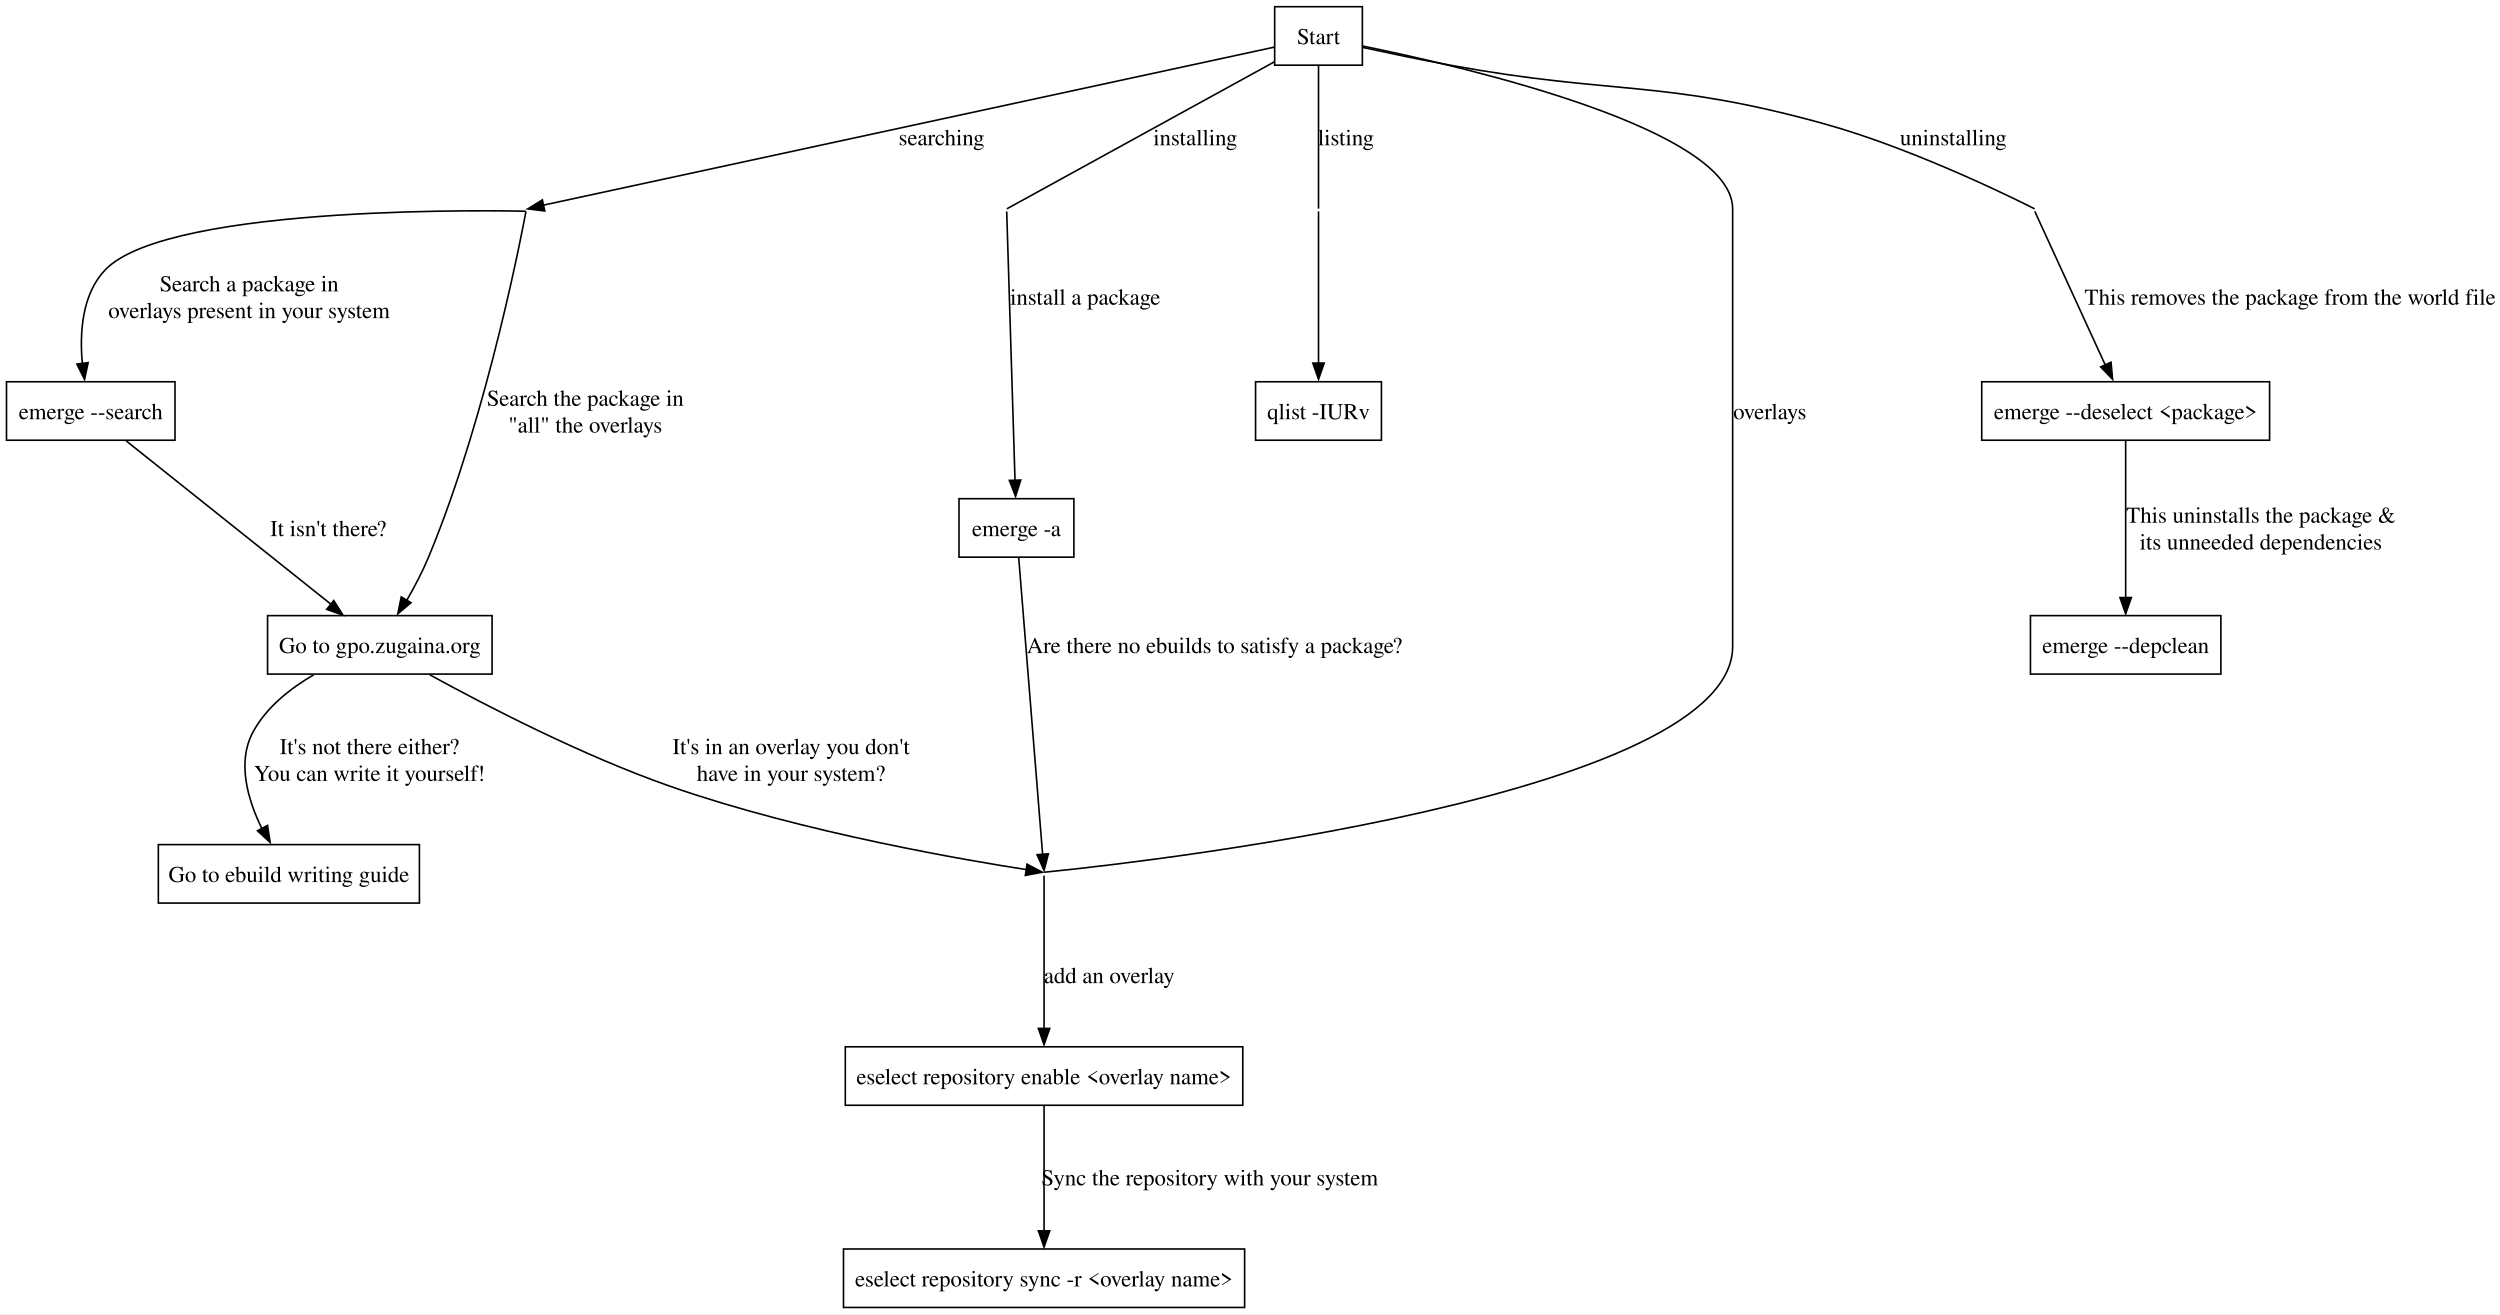
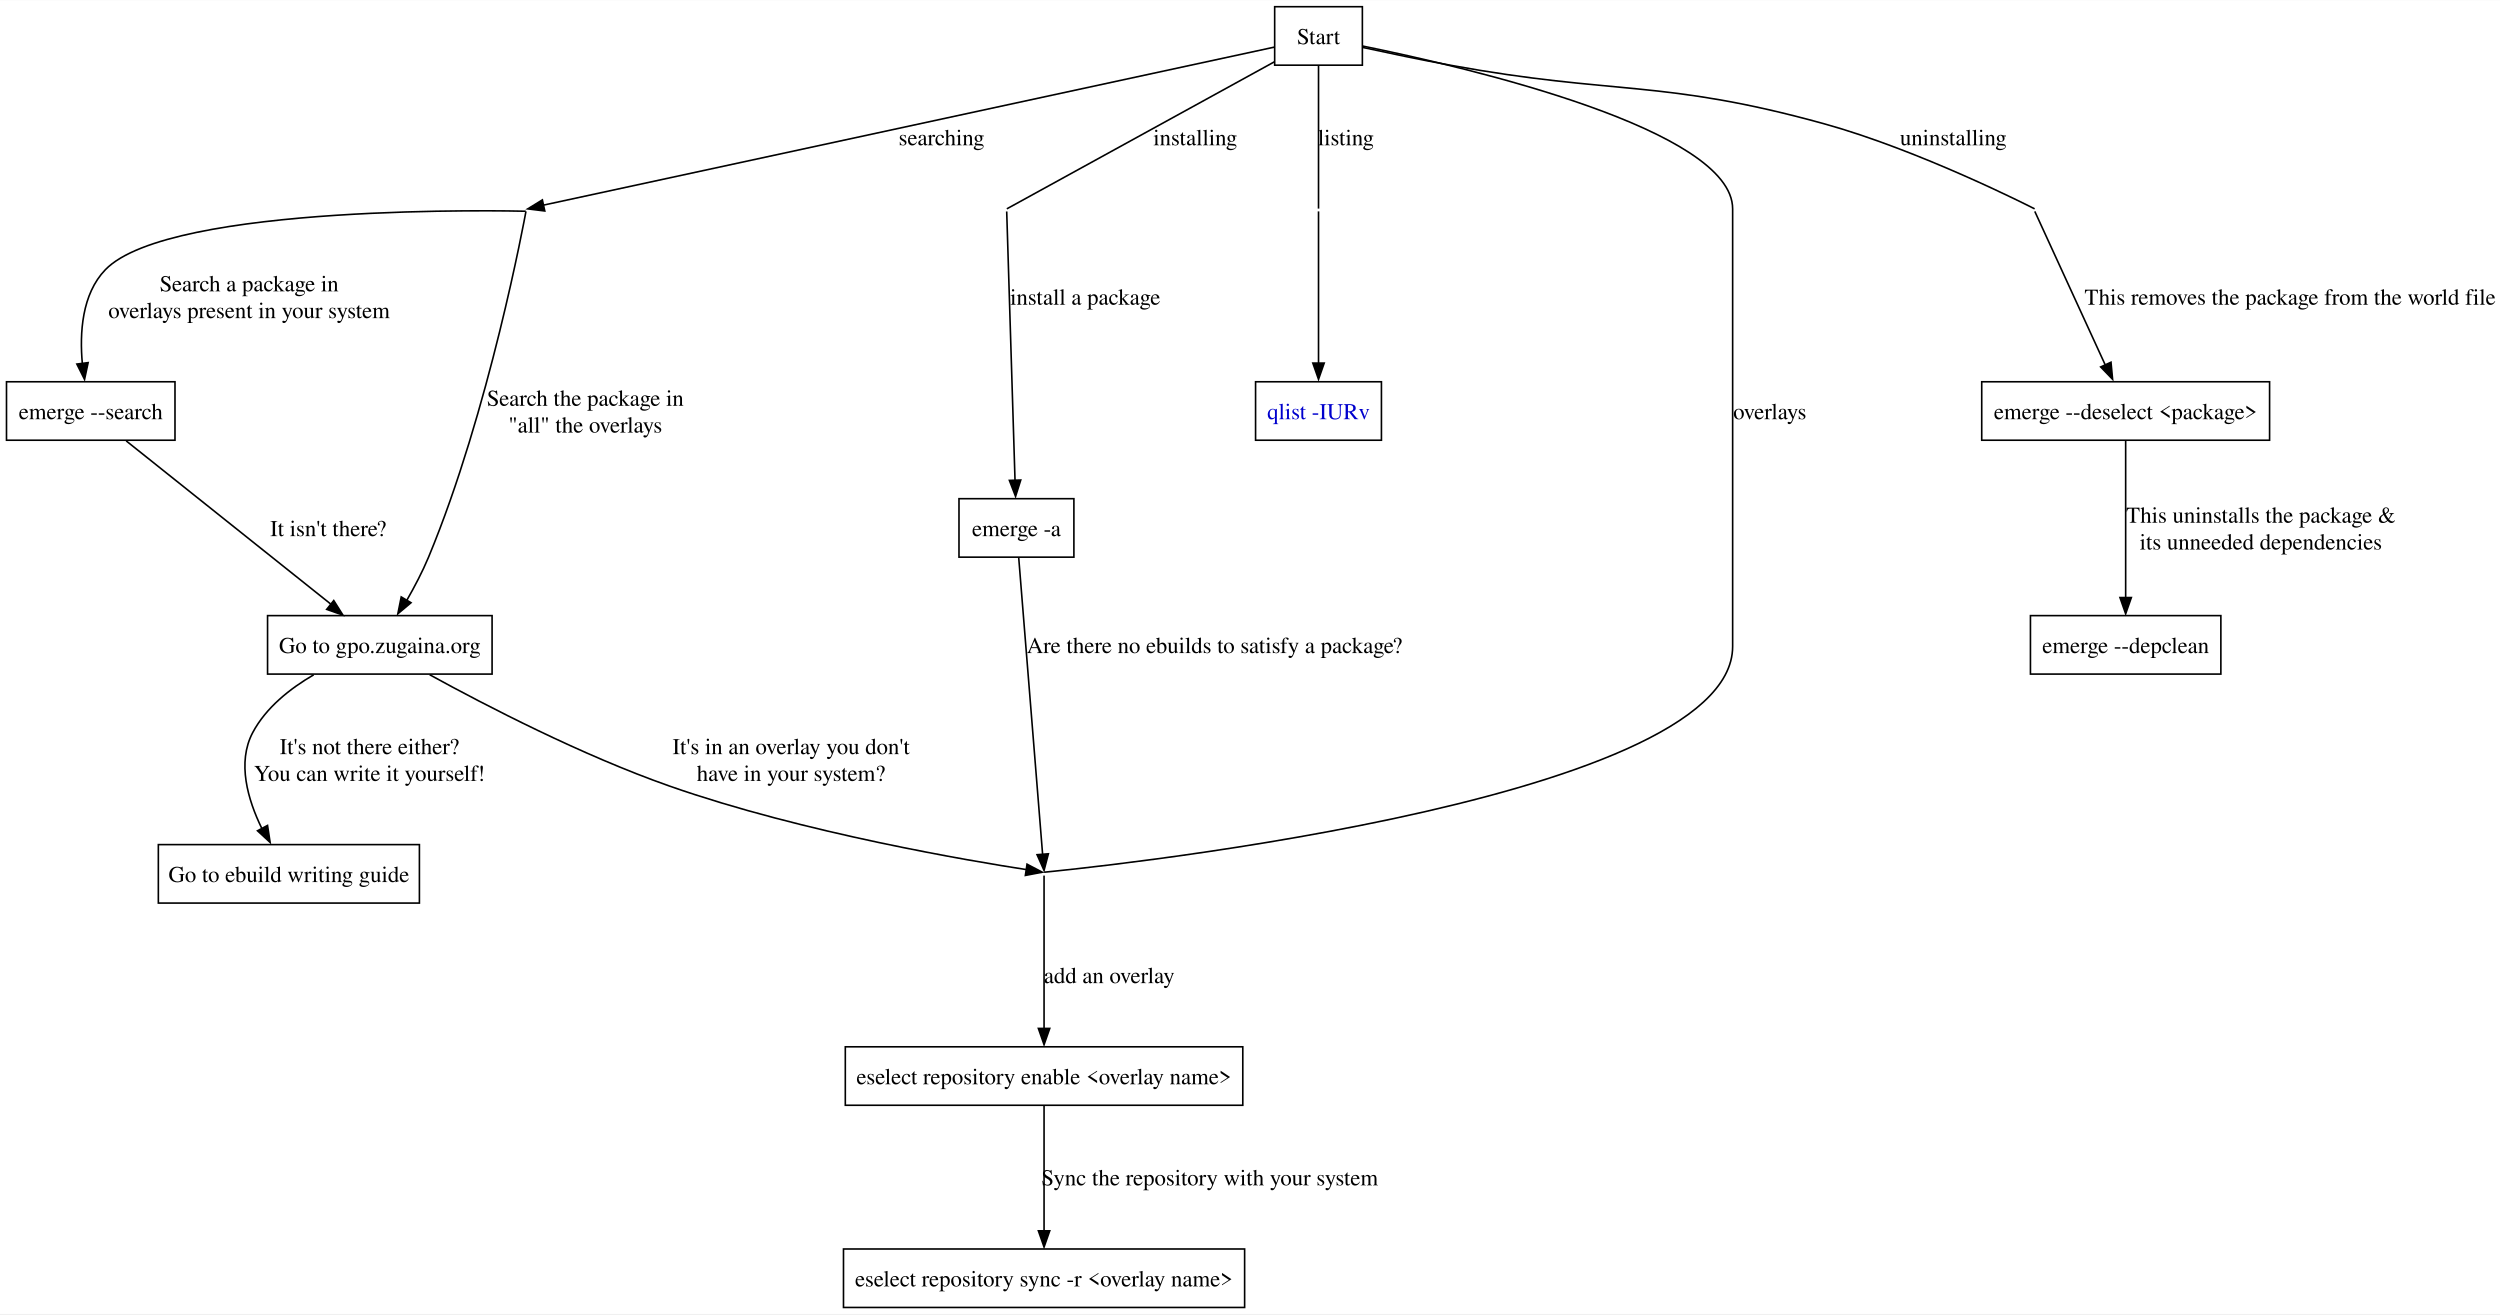
<svg xmlns="http://www.w3.org/2000/svg" xmlns:xlink="http://www.w3.org/1999/xlink" width="1539pt" height="809pt" viewBox="0.00 0.00 1539.38 808.94">
  <g id="graph0" class="graph" transform="scale(1 1) rotate(0) translate(4 804.94)">
    <polygon fill="white" stroke="none" points="-4,4 -4,-804.94 1535.38,-804.94 1535.38,4 -4,4" />
    <g id="node1" class="node">
      <polygon fill="none" stroke="black" points="834.88,-800.94 780.88,-800.94 780.88,-764.94 834.88,-764.94 834.88,-800.94" />
      <text text-anchor="middle" x="807.88" y="-777.89" font-family="Times,serif" font-size="14.00">Start</text>
    </g>
    <g id="node12" class="node">
</g>
    <g id="edge4" class="edge">
      <path fill="none" stroke="black" d="M780.59,-776.04C688.38,-756.11 390.75,-691.76 330.55,-678.75" />
      <polygon fill="black" stroke="black" points="331.45,-675.15 320.94,-676.45 329.97,-681.99 331.45,-675.15" />
      <text text-anchor="middle" x="575.75" y="-715.64" font-family="Times,serif" font-size="14.00">searching</text>
    </g>
    <g id="node13" class="node">
</g>
    <g id="edge1" class="edge">
      <path fill="none" stroke="black" d="M780.77,-767.05C728.68,-738.42 619.36,-678.35 615.96,-676.48" />
      <text text-anchor="middle" x="732" y="-715.64" font-family="Times,serif" font-size="14.00">installing</text>
    </g>
    <g id="node14" class="node">
</g>
    <g id="edge11" class="edge">
      <path fill="none" stroke="black" d="M807.88,-764.52C807.88,-735.49 807.88,-680.04 807.88,-676.61" />
      <text text-anchor="middle" x="824.75" y="-715.64" font-family="Times,serif" font-size="14.00">listing</text>
    </g>
    <g id="node15" class="node">
</g>
    <g id="edge13" class="edge">
      <path fill="none" stroke="black" d="M835.16,-776.7C900.95,-763.29 1062.88,-725.31 1062.88,-676.44 1062.88,-676.44 1062.88,-676.44 1062.88,-407 1062.88,-308.62 645.47,-268.63 638.95,-268.01" />
      <text text-anchor="middle" x="1085.75" y="-546.95" font-family="Times,serif" font-size="14.00">overlays</text>
    </g>
    <g id="node16" class="node">
</g>
    <g id="edge15" class="edge">
      <path fill="none" stroke="black" d="M835.18,-775.84C850.85,-772.44 870.92,-768.23 888.88,-764.94 990.65,-746.31 1019.14,-756.49 1118.88,-728.94 1178,-712.61 1246.69,-677.56 1248.82,-676.47" />
      <text text-anchor="middle" x="1198.75" y="-715.64" font-family="Times,serif" font-size="14.00">uninstalling</text>
    </g>
    <g id="node2" class="node">
      <polygon fill="none" stroke="black" points="657.25,-498 586.5,-498 586.5,-462 657.25,-462 657.25,-498" />
      <text text-anchor="middle" x="621.88" y="-474.95" font-family="Times,serif" font-size="14.00">emerge -a</text>
    </g>
    <g id="edge3" class="edge">
      <path fill="none" stroke="black" d="M623.27,-461.73C626.65,-419.68 635.26,-312.92 638.01,-278.72" />
      <polygon fill="black" stroke="black" points="641.55,-279.35 638.87,-269.1 634.57,-278.79 641.55,-279.35" />
      <text text-anchor="middle" x="743.88" y="-402.95" font-family="Times,serif" font-size="14.00">Are there no ebuilds to satisfy a package?</text>
    </g>
    <g id="node3" class="node">
      <polygon fill="none" stroke="black" points="103.75,-570 0,-570 0,-534 103.75,-534 103.75,-570" />
      <text text-anchor="middle" x="51.88" y="-546.95" font-family="Times,serif" font-size="14.00">emerge --search</text>
    </g>
    <g id="node4" class="node">
      <g id="a_node4">
        <a xlink:href="https://graphviz.org/docs/nodes/" xlink:title="Go to gpo.zugaina.org">
          <polygon fill="none" stroke="black" points="299,-426 160.75,-426 160.75,-390 299,-390 299,-426" />
          <text text-anchor="middle" x="229.88" y="-402.95" font-family="Times,serif" font-size="14.00">Go to gpo.zugaina.org</text>
        </a>
      </g>
    </g>
    <g id="edge7" class="edge">
      <path fill="none" stroke="black" d="M73.7,-533.59C105.28,-508.4 163.84,-461.68 199.58,-433.17" />
      <polygon fill="black" stroke="black" points="201.51,-435.3 207.15,-426.33 197.15,-429.83 201.51,-435.3" />
      <text text-anchor="middle" x="198.12" y="-474.95" font-family="Times,serif" font-size="14.00">It isn't there?</text>
    </g>
    <g id="node7" class="node">
      <g id="a_node7">
        <a xlink:href="https://devmanual.gentoo.org/ebuild-writing/index.html" xlink:title="Go to ebuild writing guide">
          <polygon fill="none" stroke="black" points="254.25,-285 93.5,-285 93.5,-249 254.25,-249 254.25,-285" />
          <text text-anchor="middle" x="173.88" y="-261.95" font-family="Times,serif" font-size="14.00">Go to ebuild writing guide</text>
        </a>
      </g>
    </g>
    <g id="edge10" class="edge">
      <path fill="none" stroke="black" d="M189.16,-389.56C174.59,-381.09 159.78,-369.36 151.62,-354 141.84,-335.55 148.63,-312.55 157.2,-294.99" />
      <polygon fill="black" stroke="black" points="160.73,-296.81 162.34,-286.34 154.55,-293.52 160.73,-296.81" />
      <text text-anchor="middle" x="223.5" y="-340.7" font-family="Times,serif" font-size="14.00">It's not there either? </text>
      <text text-anchor="middle" x="223.5" y="-324.2" font-family="Times,serif" font-size="14.00"> You can write it yourself!</text>
    </g>
    <g id="edge8" class="edge">
      <path fill="none" stroke="black" d="M260.57,-389.6C295.44,-370.45 354.49,-339.91 408.38,-321 490.76,-292.09 595.3,-274.64 628.36,-269.56" />
      <polygon fill="black" stroke="black" points="628.4,-272.94 637.78,-268.01 627.37,-266.02 628.4,-272.94" />
      <text text-anchor="middle" x="483.12" y="-340.7" font-family="Times,serif" font-size="14.00">It's in an overlay you don't </text>
      <text text-anchor="middle" x="483.12" y="-324.2" font-family="Times,serif" font-size="14.00"> have in your system?</text>
    </g>
    <g id="node5" class="node">
      <polygon fill="none" stroke="black" points="761.25,-160.5 516.5,-160.5 516.5,-124.5 761.25,-124.5 761.25,-160.5" />
      <text text-anchor="middle" x="638.88" y="-137.45" font-family="Times,serif" font-size="14.00">eselect repository enable &lt;overlay name&gt;</text>
    </g>
    <g id="node6" class="node">
      <polygon fill="none" stroke="black" points="762.38,-36 515.38,-36 515.38,0 762.38,0 762.38,-36" />
      <text text-anchor="middle" x="638.88" y="-12.95" font-family="Times,serif" font-size="14.00">eselect repository sync -r &lt;overlay name&gt;</text>
    </g>
    <g id="edge9" class="edge">
      <path fill="none" stroke="black" d="M638.88,-124.21C638.88,-104.14 638.88,-70.78 638.88,-47" />
      <polygon fill="black" stroke="black" points="642.38,-47.2 638.88,-37.2 635.38,-47.2 642.38,-47.2" />
      <text text-anchor="middle" x="740.88" y="-75.2" font-family="Times,serif" font-size="14.00">Sync the repository with your system</text>
    </g>
    <g id="node8" class="node">
      <polygon fill="none" stroke="black" points="846.62,-570 769.12,-570 769.12,-534 846.62,-534 846.62,-570" />
-       <text text-anchor="middle" x="807.88" y="-546.95" font-family="Times,serif" font-size="14.00">qlist -IURv</text>
+       <text text-anchor="middle" x="807.88" y="-546.95" font-family="Times,serif" font-size="14.00" fill="#0000cd">qlist -IURv</text>
    </g>
    <g id="node9" class="node">
      <polygon fill="none" stroke="black" points="1393.5,-570 1216.25,-570 1216.25,-534 1393.5,-534 1393.5,-570" />
      <text text-anchor="middle" x="1304.88" y="-546.95" font-family="Times,serif" font-size="14.00">emerge --deselect &lt;package&gt;</text>
    </g>
    <g id="node10" class="node">
      <polygon fill="none" stroke="black" points="1363.5,-426 1246.25,-426 1246.25,-390 1363.5,-390 1363.5,-426" />
      <text text-anchor="middle" x="1304.88" y="-402.95" font-family="Times,serif" font-size="14.00">emerge --depclean</text>
    </g>
    <g id="edge17" class="edge">
      <path fill="none" stroke="black" d="M1304.88,-533.59C1304.88,-509.5 1304.88,-465.75 1304.88,-437.03" />
      <polygon fill="black" stroke="black" points="1308.38,-437.11 1304.88,-427.11 1301.38,-437.11 1308.38,-437.11" />
      <text text-anchor="middle" x="1388.12" y="-483.2" font-family="Times,serif" font-size="14.00">This uninstalls the package &amp; </text>
      <text text-anchor="middle" x="1388.12" y="-466.7" font-family="Times,serif" font-size="14.00"> its unneeded dependencies</text>
    </g>
    <g id="node11" class="node">
</g>
    <g id="edge5" class="edge">
      <path fill="none" stroke="black" d="M319.72,-675C313.09,-675.17 100.63,-680.13 60.88,-639 46.38,-624 44.97,-599.95 46.71,-581.09" />
      <polygon fill="black" stroke="black" points="50.27,-581.78 48.06,-571.42 43.33,-580.9 50.27,-581.78" />
      <text text-anchor="middle" x="149.38" y="-625.7" font-family="Times,serif" font-size="14.00">Search a package in </text>
      <text text-anchor="middle" x="149.38" y="-609.2" font-family="Times,serif" font-size="14.00"> overlays present in your system</text>
    </g>
    <g id="edge6" class="edge">
      <path fill="none" stroke="black" d="M319.86,-674.91C319.18,-671.19 297.11,-551.37 259.88,-462 256.13,-453.02 251.21,-443.65 246.43,-435.33" />
      <polygon fill="black" stroke="black" points="249.08,-433.94 240.97,-427.13 243.06,-437.52 249.08,-433.94" />
      <text text-anchor="middle" x="356.38" y="-555.2" font-family="Times,serif" font-size="14.00">Search the package in </text>
      <text text-anchor="middle" x="356.38" y="-538.7" font-family="Times,serif" font-size="14.00"> "all" the overlays</text>
    </g>
    <g id="edge2" class="edge">
      <path fill="none" stroke="black" d="M615.88,-674.86C616.02,-670.42 619.37,-562.07 621,-509.33" />
      <polygon fill="black" stroke="black" points="624.53,-509.49 621.34,-499.39 617.53,-509.27 624.53,-509.49" />
      <text text-anchor="middle" x="664.25" y="-617.45" font-family="Times,serif" font-size="14.00">install a package</text>
    </g>
    <g id="edge12" class="edge">
      <path fill="none" stroke="black" d="M807.88,-674.91C807.88,-672.39 807.88,-616.31 807.88,-581.1" />
      <polygon fill="black" stroke="black" points="811.38,-581.5 807.88,-571.5 804.38,-581.5 811.38,-581.5" />
    </g>
    <g id="edge14" class="edge">
      <path fill="none" stroke="black" d="M638.88,-265.91C638.88,-263.37 638.88,-206.78 638.88,-171.44" />
      <polygon fill="black" stroke="black" points="642.38,-171.81 638.88,-161.81 635.38,-171.81 642.38,-171.81" />
      <text text-anchor="middle" x="679" y="-199.7" font-family="Times,serif" font-size="14.00">add an overlay</text>
    </g>
    <g id="edge16" class="edge">
      <path fill="none" stroke="black" d="M1248.92,-674.91C1250.09,-672.36 1276.26,-615.33 1292.39,-580.19" />
      <polygon fill="black" stroke="black" points="1295.85,-582.04 1296.84,-571.5 1289.49,-579.12 1295.85,-582.04" />
      <text text-anchor="middle" x="1406.12" y="-617.45" font-family="Times,serif" font-size="14.00">This removes the package from the world file</text>
    </g>
    <g id="node17" class="node">
</g>
    <g id="node18" class="node">
</g>
    <g id="node19" class="node">
</g>
    <g id="node20" class="node">
</g>
    <g id="node21" class="node">
</g>
  </g>
</svg>
